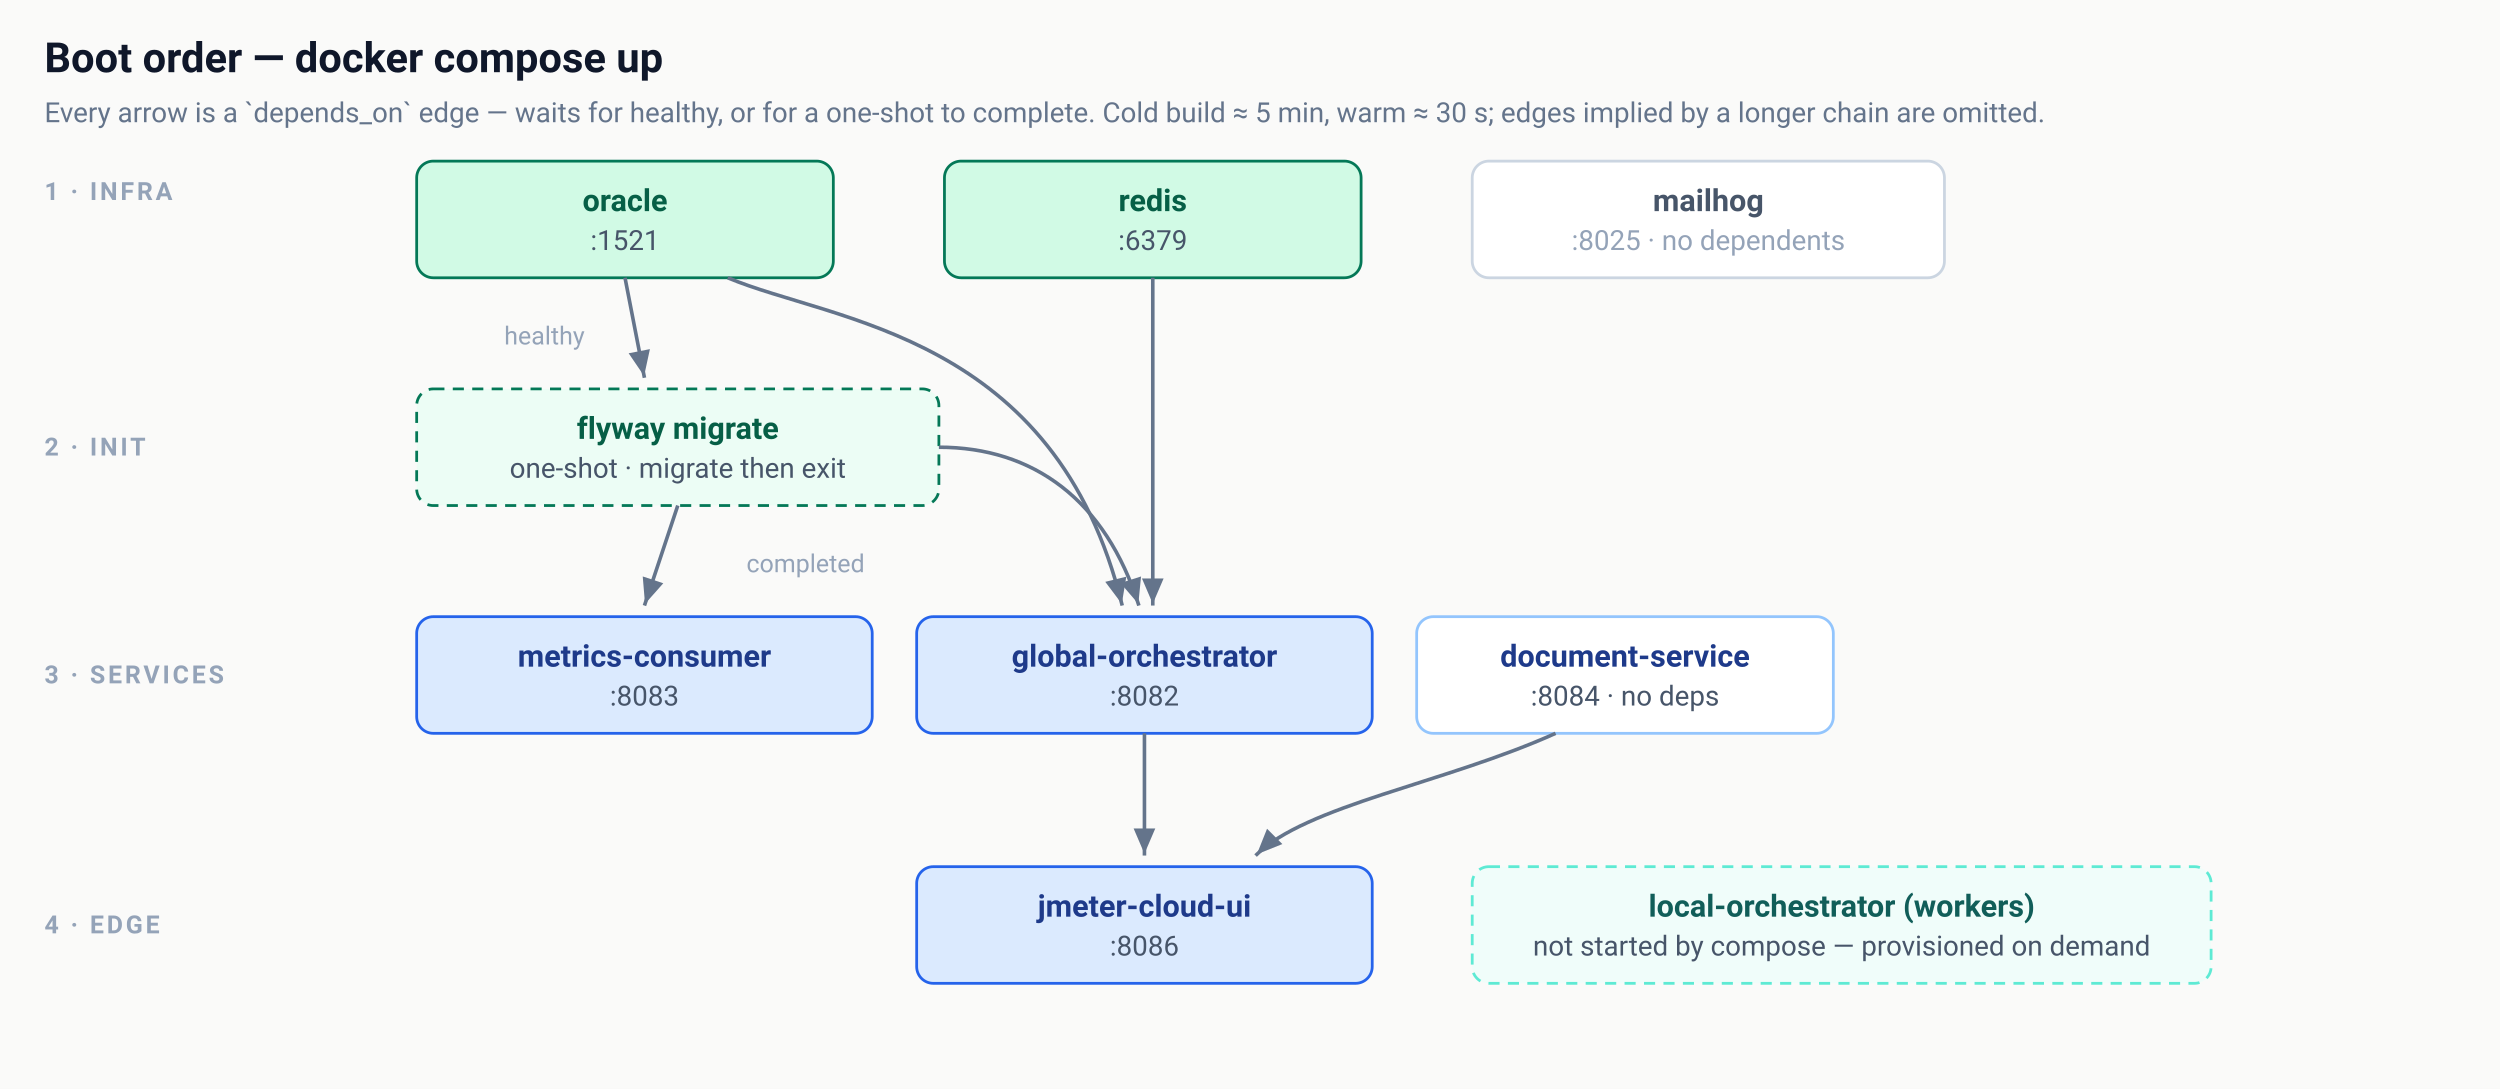
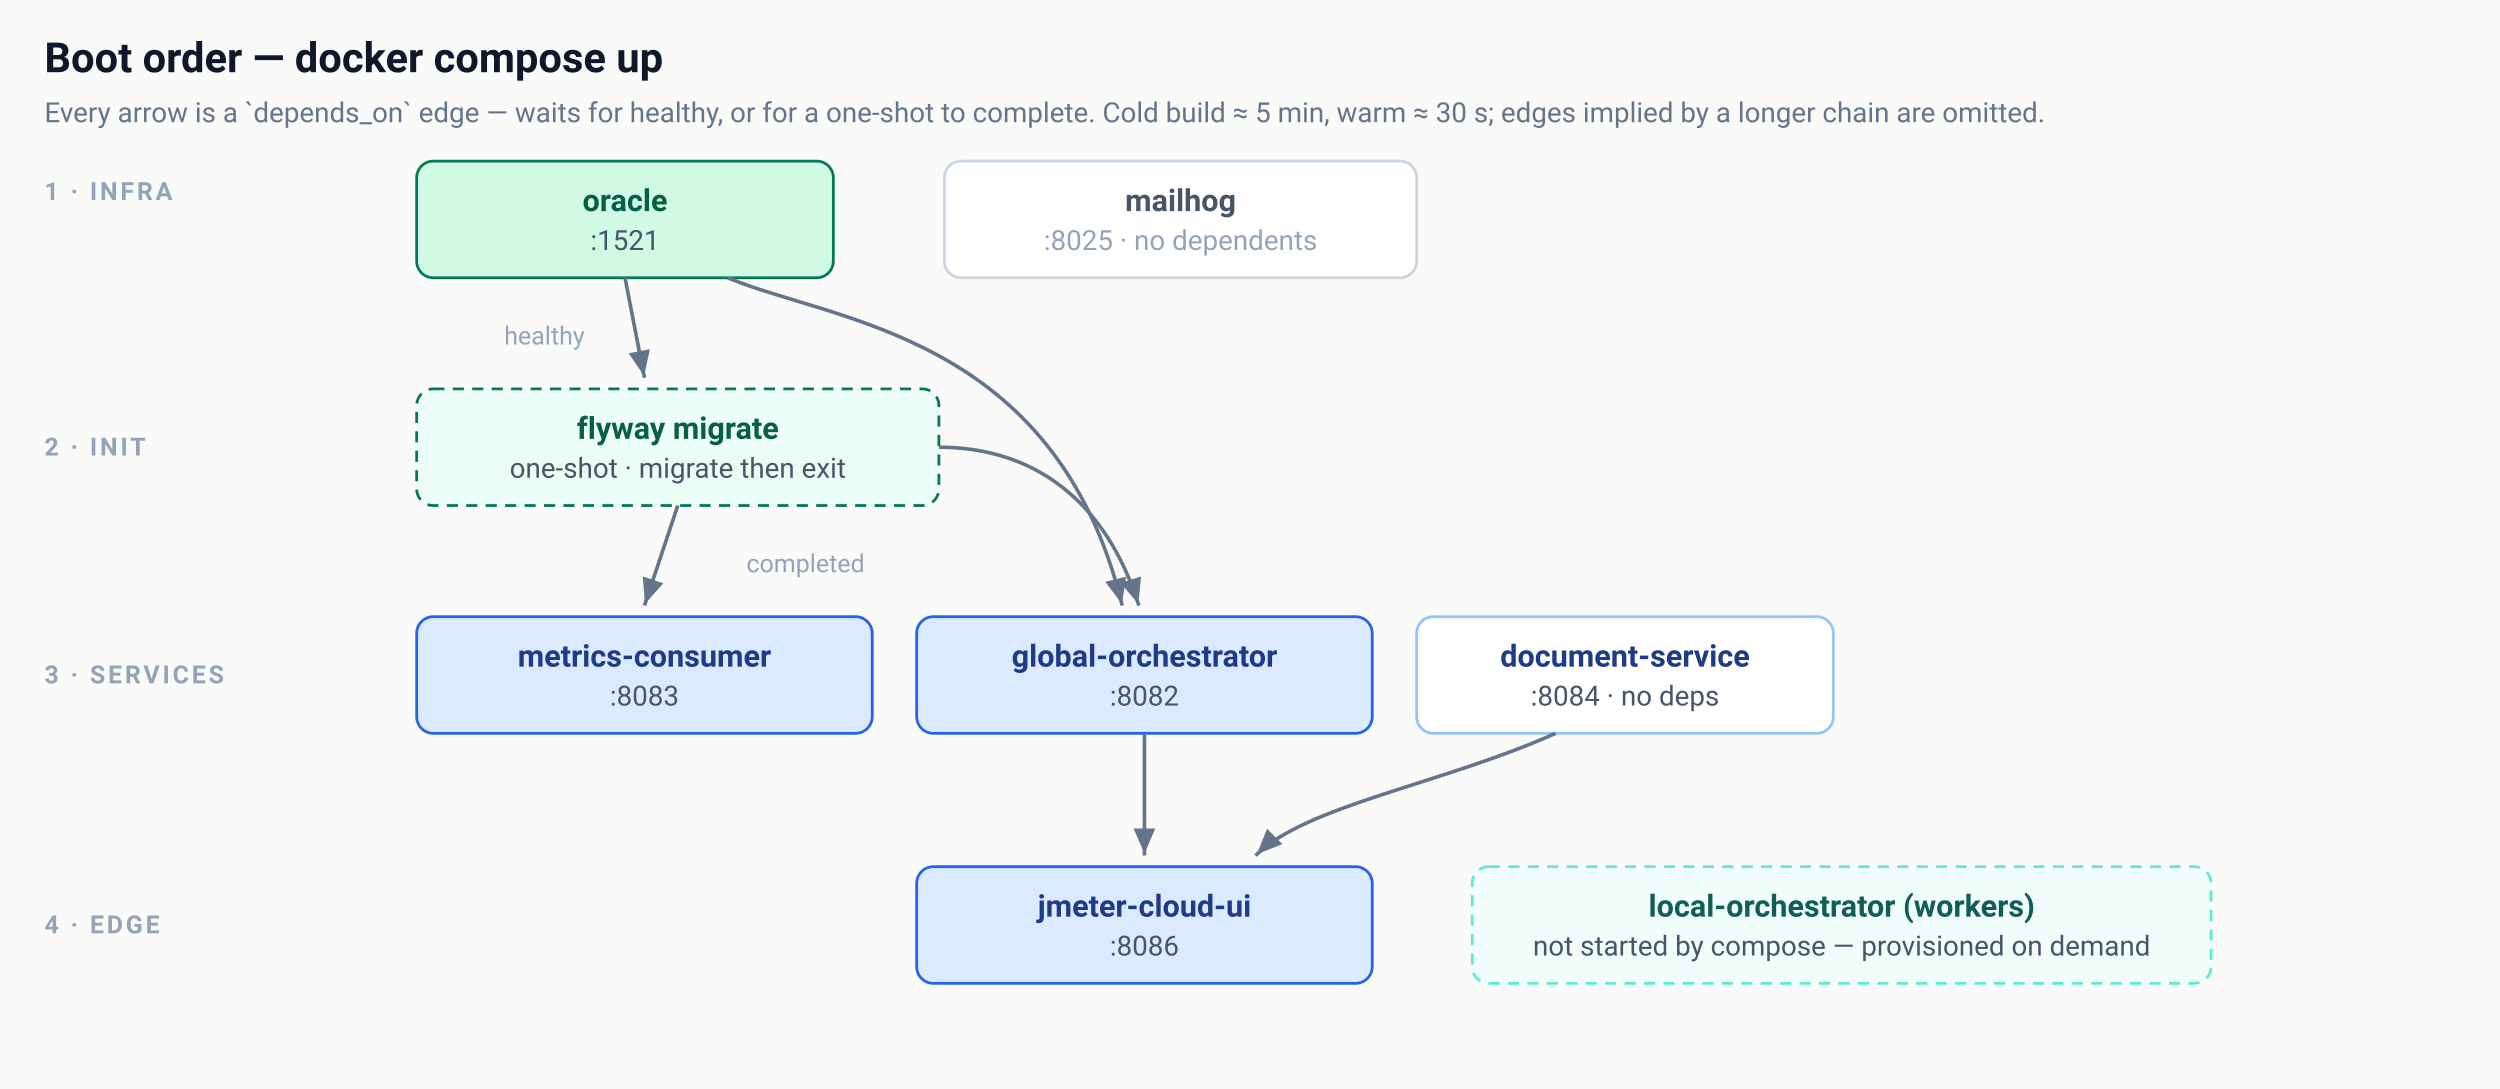
<svg xmlns="http://www.w3.org/2000/svg" viewBox="0 0 900 392" width="900" height="392" font-family="-apple-system, 'Segoe UI', Roboto, Helvetica, Arial, sans-serif">
  <defs>
    <marker id="b" markerWidth="9" markerHeight="9" refX="7.5" refY="3" orient="auto" markerUnits="strokeWidth">
      <path d="M0,0 L0,6 L7,3 z" fill="#64748b" />
    </marker>
  </defs>
  <rect width="900" height="392" fill="#fafaf9" />
  <text x="16" y="26" font-size="15" font-weight="700" fill="#0f172a">Boot order — docker compose up</text>
  <text x="16" y="44" font-size="10" fill="#64748b">Every arrow is a `depends_on` edge — waits for healthy, or for a one-shot to complete. Cold build ≈ 5 min, warm ≈ 30 s; edges implied by a longer chain are omitted.</text>
  <text x="16" y="72" font-size="9" font-weight="600" fill="#94a3b8" letter-spacing="1">1 · INFRA</text>
  <text x="16" y="164" font-size="9" font-weight="600" fill="#94a3b8" letter-spacing="1">2 · INIT</text>
  <text x="16" y="246" font-size="9" font-weight="600" fill="#94a3b8" letter-spacing="1">3 · SERVICES</text>
  <text x="16" y="336" font-size="9" font-weight="600" fill="#94a3b8" letter-spacing="1">4 · EDGE</text>
  <g font-size="11" text-anchor="middle">
    <rect x="150" y="58" width="150" height="42" rx="6" fill="#d1fae5" stroke="#047857" />
    <text x="225" y="76" font-weight="600" fill="#065f46">oracle</text>
    <text x="225" y="90" font-size="10" fill="#475569">:1521</text>
-     <rect x="340" y="58" width="150" height="42" rx="6" fill="#d1fae5" stroke="#047857" />
-     <text x="415" y="76" font-weight="600" fill="#065f46">redis</text>
-     <text x="415" y="90" font-size="10" fill="#475569">:6379</text>
-     <rect x="530" y="58" width="170" height="42" rx="6" fill="#ffffff" stroke="#cbd5e1" />
-     <text x="615" y="76" font-weight="600" fill="#475569">mailhog</text>
-     <text x="615" y="90" font-size="10" fill="#94a3b8">:8025 · no dependents</text>
+     <rect x="340" y="58" width="170" height="42" rx="6" fill="#ffffff" stroke="#cbd5e1" />
+     <text x="425" y="76" font-weight="600" fill="#475569">mailhog</text>
+     <text x="425" y="90" font-size="10" fill="#94a3b8">:8025 · no dependents</text>
  </g>
  <rect x="150" y="140" width="188" height="42" rx="6" fill="#ecfdf5" stroke="#047857" stroke-dasharray="4,3" />
  <text x="244" y="158" font-size="11" font-weight="600" text-anchor="middle" fill="#065f46">flyway migrate</text>
  <text x="244" y="172" font-size="10" text-anchor="middle" fill="#475569">one-shot · migrate then exit</text>
  <g font-size="11" text-anchor="middle">
    <rect x="150" y="222" width="164" height="42" rx="6" fill="#dbeafe" stroke="#2563eb" />
    <text x="232" y="240" font-weight="600" fill="#1e3a8a">metrics-consumer</text>
    <text x="232" y="254" font-size="10" fill="#475569">:8083</text>
    <rect x="330" y="222" width="164" height="42" rx="6" fill="#dbeafe" stroke="#2563eb" />
    <text x="412" y="240" font-weight="600" fill="#1e3a8a">global-orchestrator</text>
    <text x="412" y="254" font-size="10" fill="#475569">:8082</text>
    <rect x="510" y="222" width="150" height="42" rx="6" fill="#ffffff" stroke="#93c5fd" />
    <text x="585" y="240" font-weight="600" fill="#1e3a8a">document-service</text>
    <text x="585" y="254" font-size="10" fill="#475569">:8084 · no deps</text>
  </g>
  <rect x="330" y="312" width="164" height="42" rx="6" fill="#dbeafe" stroke="#2563eb" />
  <text x="412" y="330" font-size="11" font-weight="600" text-anchor="middle" fill="#1e3a8a">jmeter-cloud-ui</text>
  <text x="412" y="344" font-size="10" text-anchor="middle" fill="#475569">:8086</text>
  <rect x="530" y="312" width="266" height="42" rx="6" fill="#f0fdfa" stroke="#5eead4" stroke-dasharray="4,3" />
  <text x="663" y="330" font-size="11" font-weight="600" text-anchor="middle" fill="#115e59">local-orchestrator (workers)</text>
  <text x="663" y="344" font-size="10" text-anchor="middle" fill="#475569">not started by compose — provisioned on demand</text>
  <g stroke="#64748b" stroke-width="1.3" fill="none" marker-end="url(#b)">
    <path d="M225,100 L232,136" />
    <path d="M244,182 L232,218" />
    <path d="M262,100 C300,116 380,120 404,218" />
    <path d="M338,161 C372,161 398,180 410,218" />
-     <path d="M415,100 L415,136 L415,218" stroke-dasharray="0" />
    <path d="M412,264 L412,308" />
    <path d="M560,264 C520,282 470,290 452,308" />
  </g>
  <text x="196" y="124" font-size="9" text-anchor="middle" fill="#94a3b8">healthy</text>
  <text x="290" y="206" font-size="9" text-anchor="middle" fill="#94a3b8">completed</text>
</svg>
